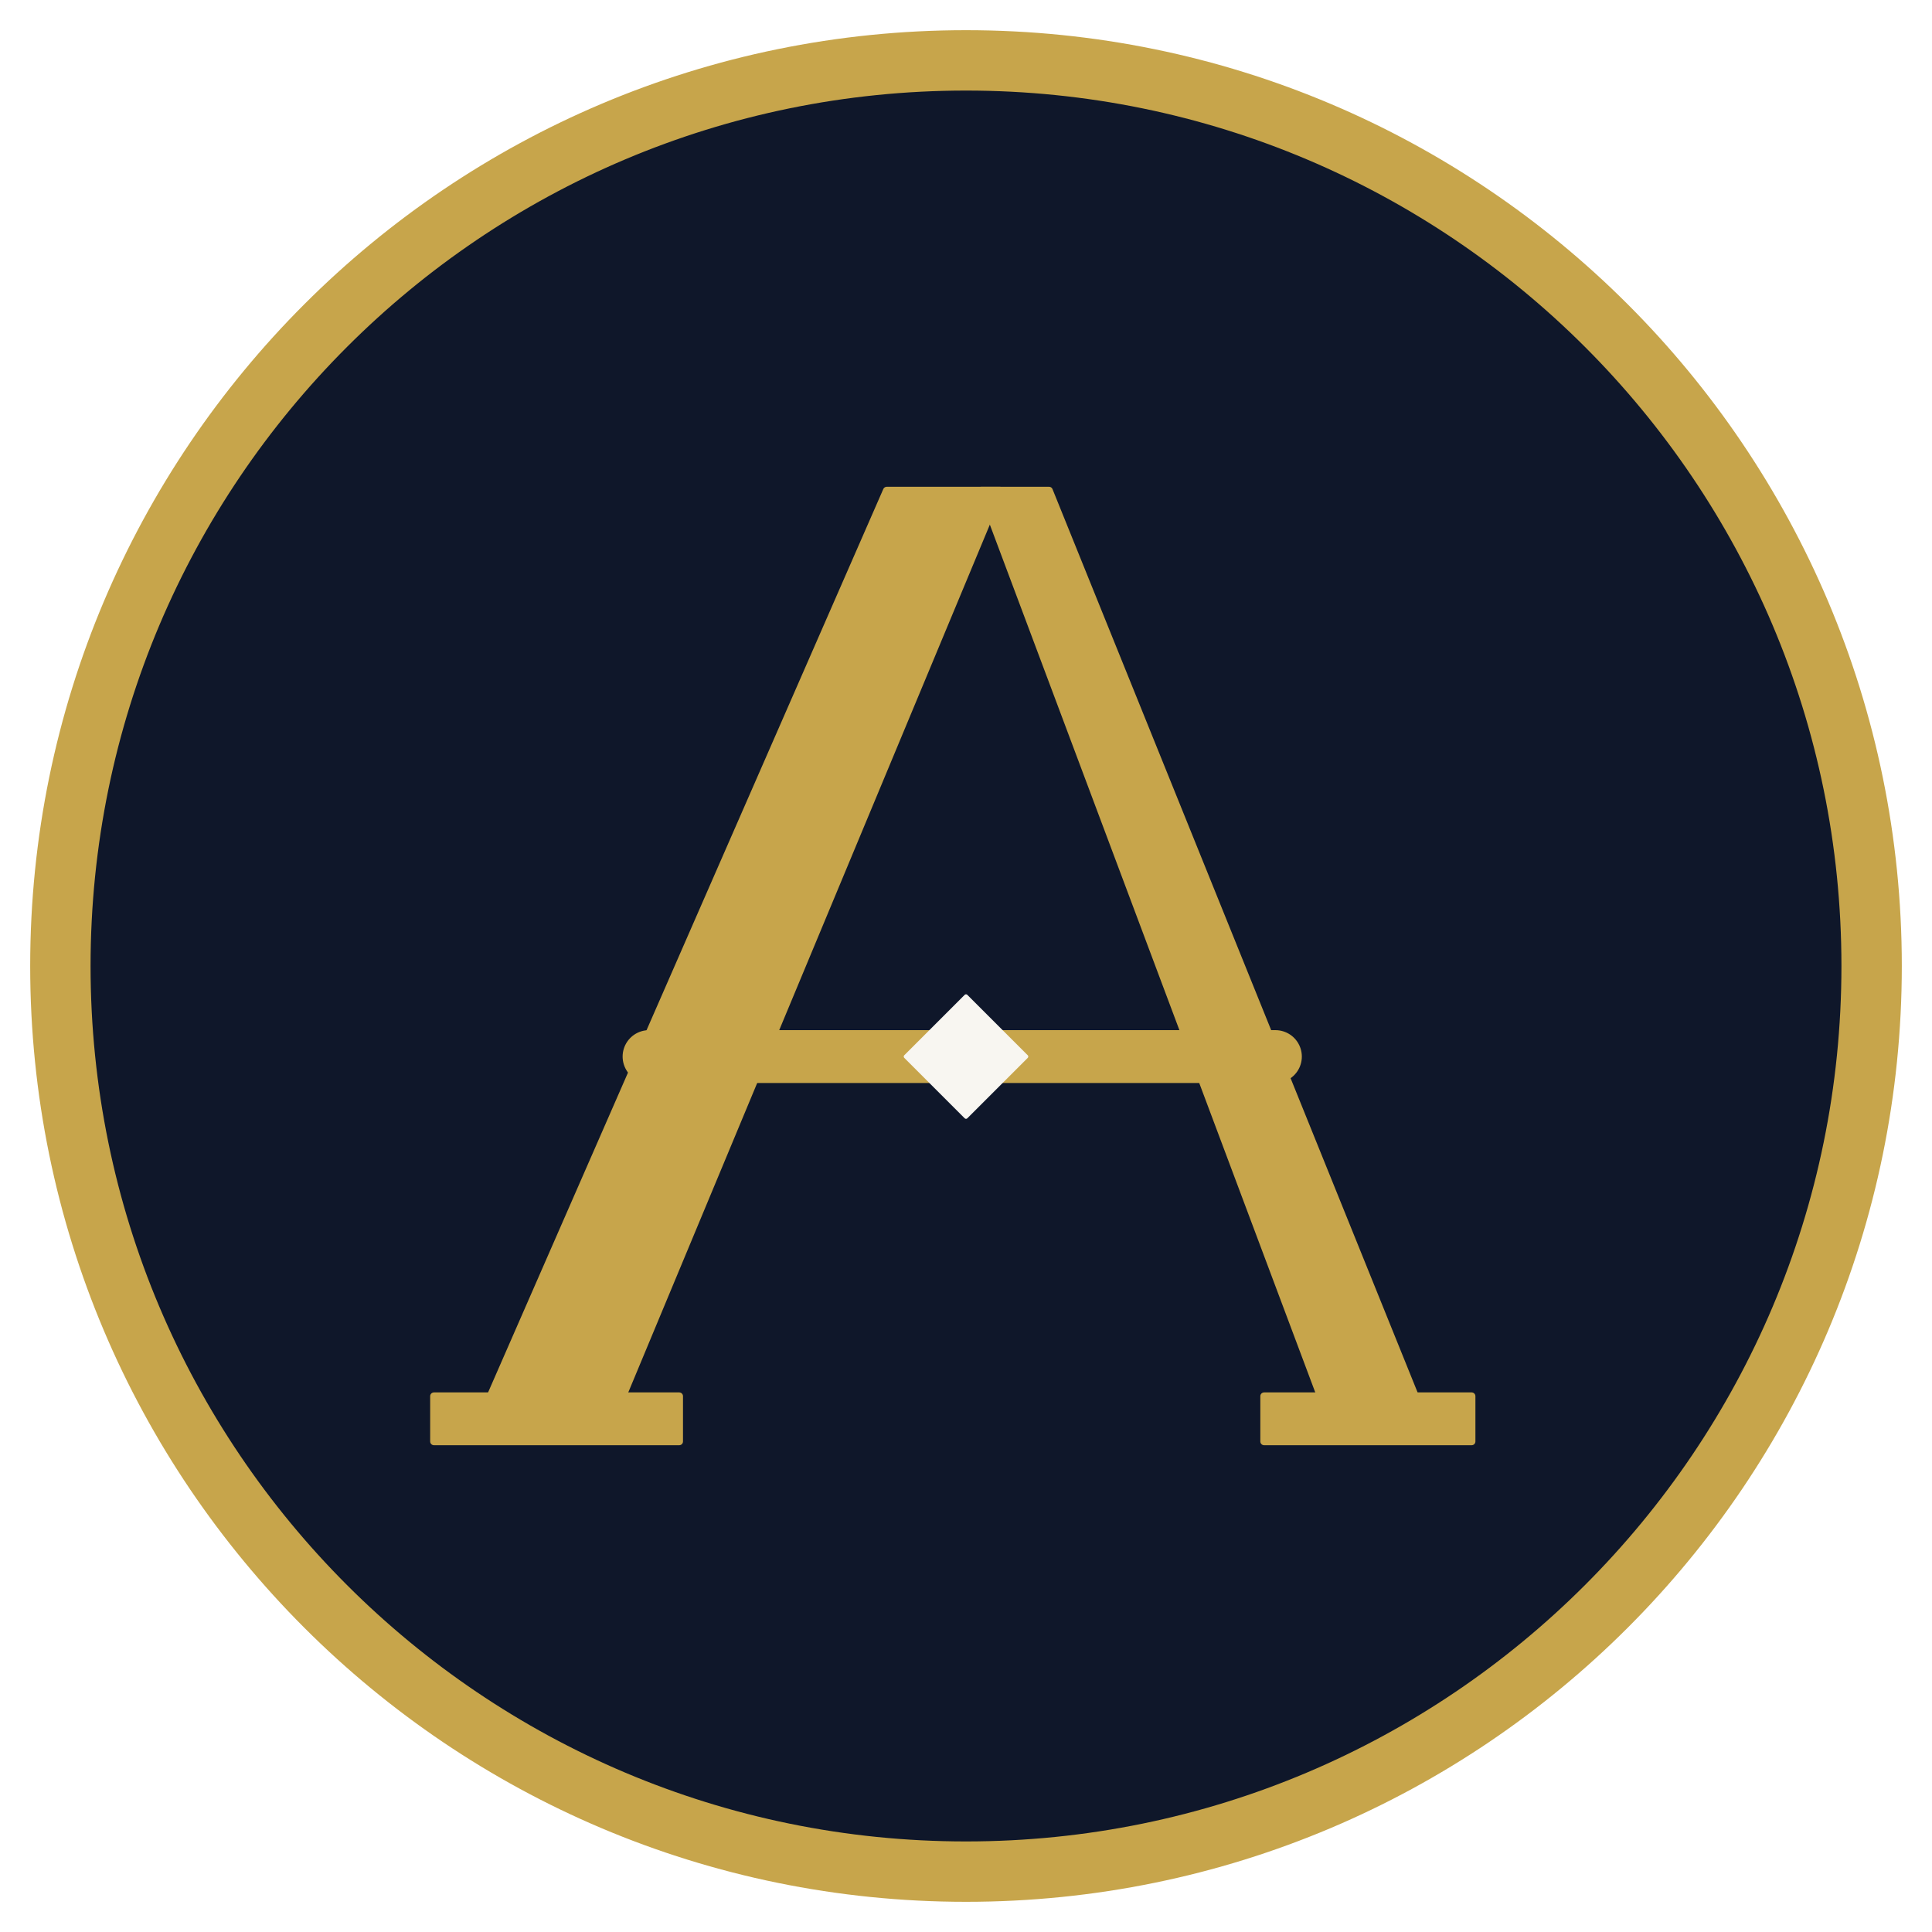
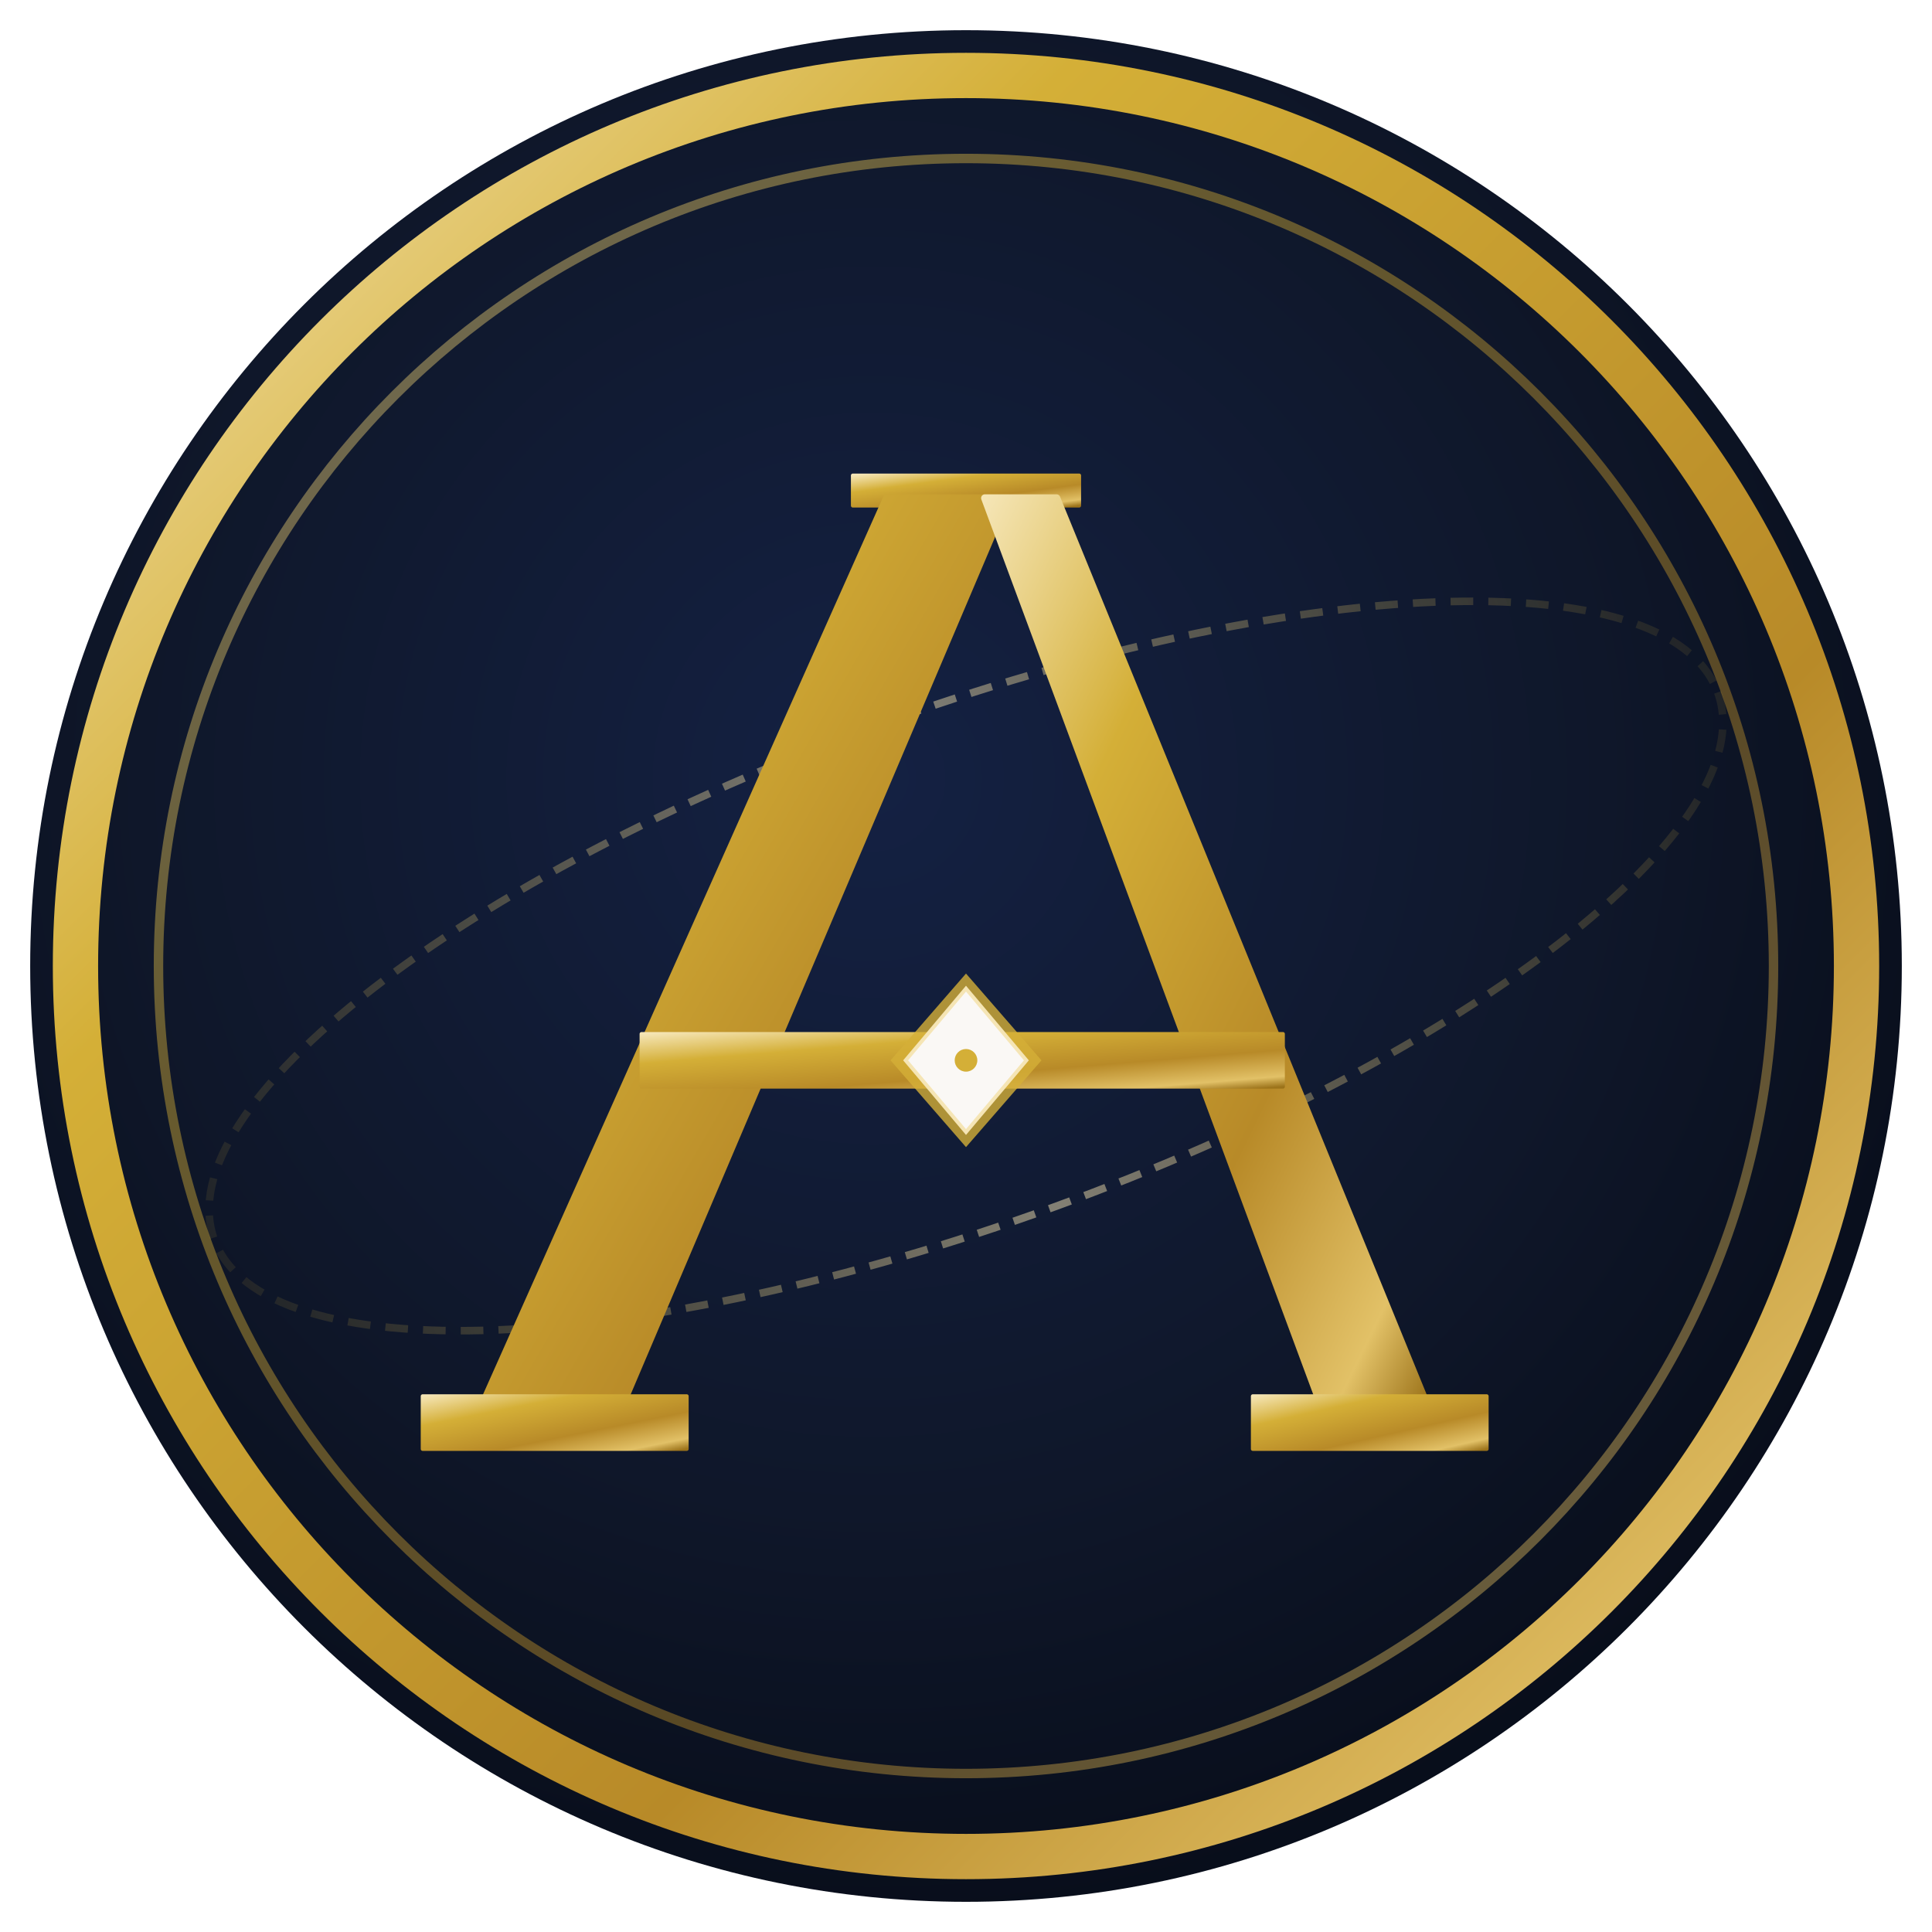
<svg xmlns="http://www.w3.org/2000/svg" viewBox="0 0 512 512" width="100%" height="100%">
-   <circle cx="256" cy="256" r="240" fill="#0F172A" stroke="#C7A54B" stroke-width="16" />
-   <g fill="#C7A54B" stroke="#C7A54B" stroke-width="2" stroke-linejoin="round">
-     <path d="M 235,130 L 265,130 L 165,370 L 130,370 Z" />
-     <path d="M 260,130 L 278,130 L 375,370 L 350,370 Z" />
-     <path d="M 115,370 L 180,370 L 180,382 L 115,382 Z" />
-     <path d="M 335,370 L 390,370 L 390,382 L 335,382 Z" />
-     <path d="M 172,280 L 338,280" stroke="#C7A54B" stroke-width="14" stroke-linecap="round" />
-     <path d="M 256,264 L 272,280 L 256,296 L 240,280 Z" fill="#F8F6F1" stroke="#F8F6F1" stroke-width="1" />
+   <defs>
+     <radialGradient id="navyBg" cx="45%" cy="40%" r="65%">
+       <stop offset="0%" stop-color="#142143" />
+       <stop offset="60%" stop-color="#0F172A" />
+       <stop offset="100%" stop-color="#070C18" />
+     </radialGradient>
+     <linearGradient id="goldMetallic" x1="0%" y1="0%" x2="100%" y2="100%">
+       <stop offset="0%" stop-color="#F5E5B5" />
+       <stop offset="28%" stop-color="#D4AF37" />
+       <stop offset="65%" stop-color="#B88A28" />
+       <stop offset="90%" stop-color="#E2C167" />
+       <stop offset="100%" stop-color="#9C731A" />
+     </linearGradient>
+     <linearGradient id="goldSoft" x1="0%" y1="50%" x2="100%" y2="50%">
+       <stop offset="0%" stop-color="#D4AF37" stop-opacity="0.1" />
+       <stop offset="50%" stop-color="#F5E5B5" stop-opacity="0.5" />
+       <stop offset="100%" stop-color="#D4AF37" stop-opacity="0.1" />
+     </linearGradient>
+   </defs>
+   <circle cx="256" cy="256" r="248" fill="url(#navyBg)" />
+   <circle cx="256" cy="256" r="236" fill="none" stroke="url(#goldMetallic)" stroke-width="12" stroke-linecap="round" />
+   <circle cx="256" cy="256" r="214" fill="none" stroke="url(#goldMetallic)" stroke-width="2.5" opacity="0.45" />
+   <ellipse cx="256" cy="256" rx="212" ry="68" fill="none" stroke="url(#goldSoft)" stroke-width="2" transform="rotate(-20 256 256)" stroke-dasharray="6 4" />
+   <g fill="url(#goldMetallic)" stroke="url(#goldMetallic)" stroke-linejoin="round">
+     <path d="M 226,126 L 286,126 L 286,134 L 226,134 Z" stroke-width="1" />
+     <path d="M 235,132 L 267,132 L 165,372 L 128,372 Z" stroke-width="2" />
+     <path d="M 261,132 L 280,132 L 378,372 L 350,372 Z" stroke-width="2" />
+     <path d="M 112,370 L 182,370 L 182,384 L 112,384 Z" stroke-width="1" />
+     <path d="M 332,370 L 394,370 L 394,384 L 332,384 Z" stroke-width="1" />
+     <path d="M 170,274 L 340,274 L 340,288 L 170,288 Z" stroke-width="1" />
+   </g>
+   <g>
+     <polygon points="256,258 276,281 256,304 236,281" fill="#D4AF37" opacity="0.8" />
+     <polygon points="256,262 272,281 256,300 240,281" fill="#FAF8F5" stroke="#F5E5B5" stroke-width="1" />
+     <circle cx="256" cy="281" r="3" fill="#D4AF37" />
  </g>
</svg>
